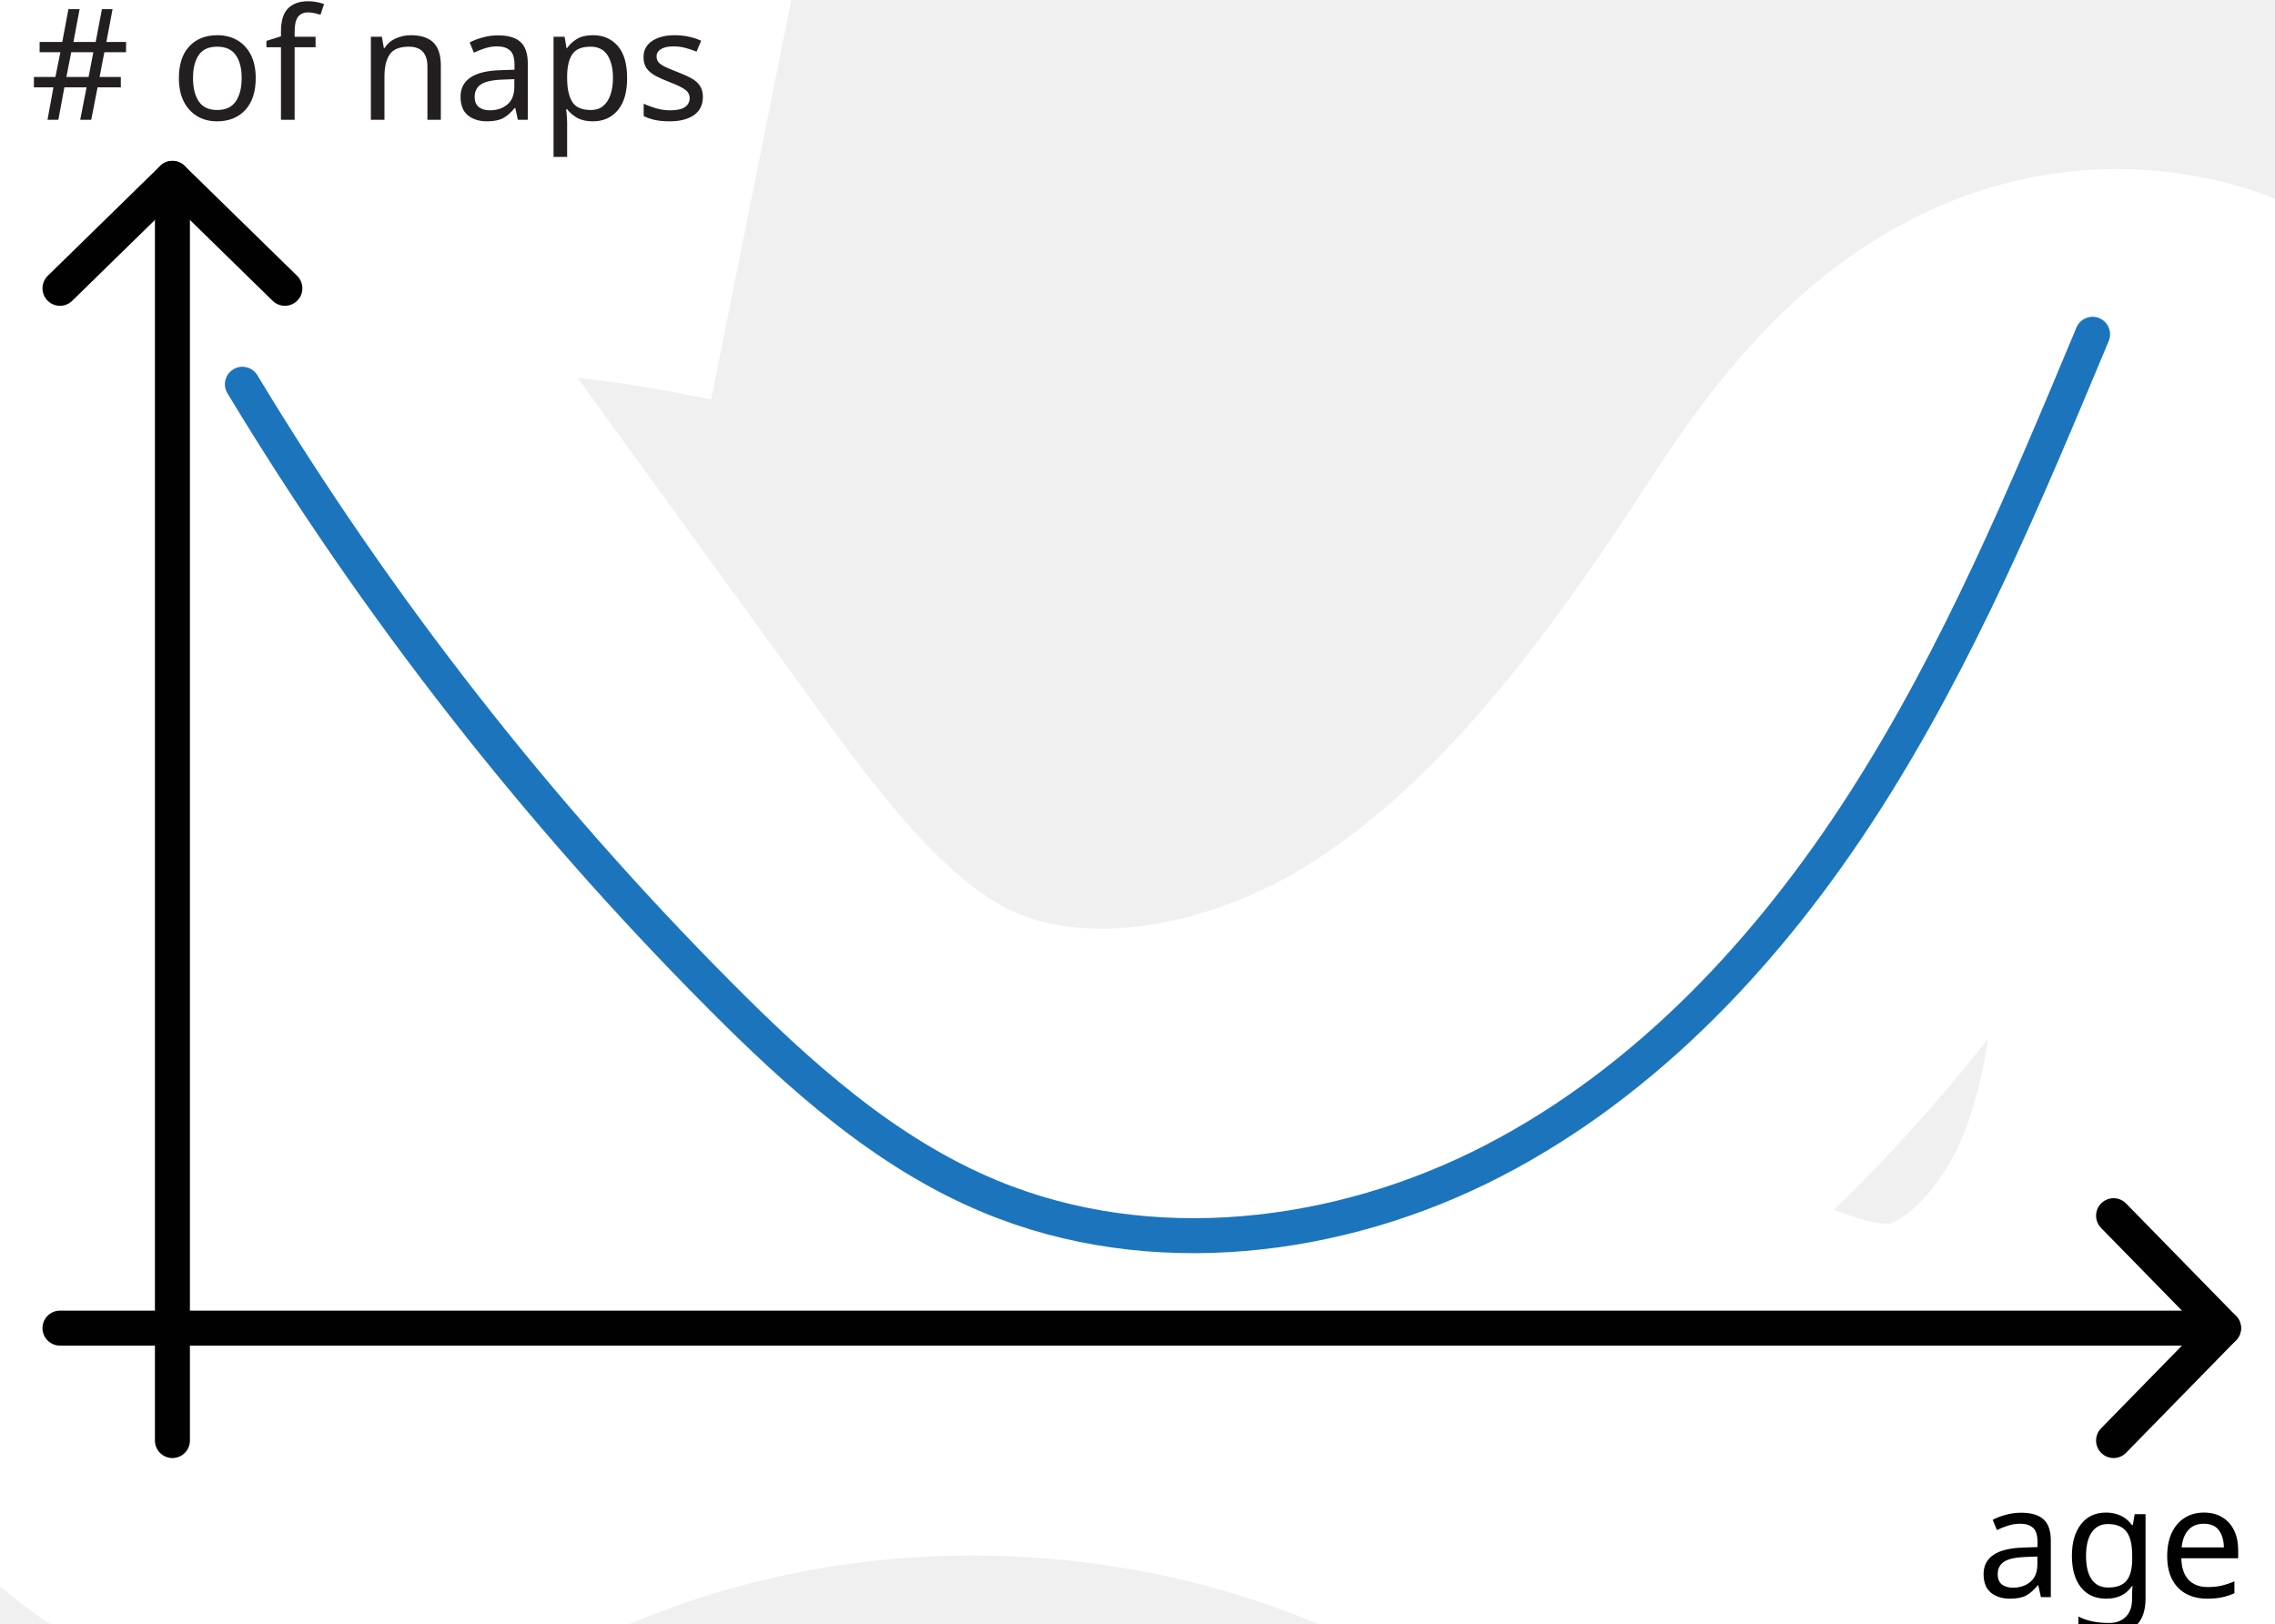
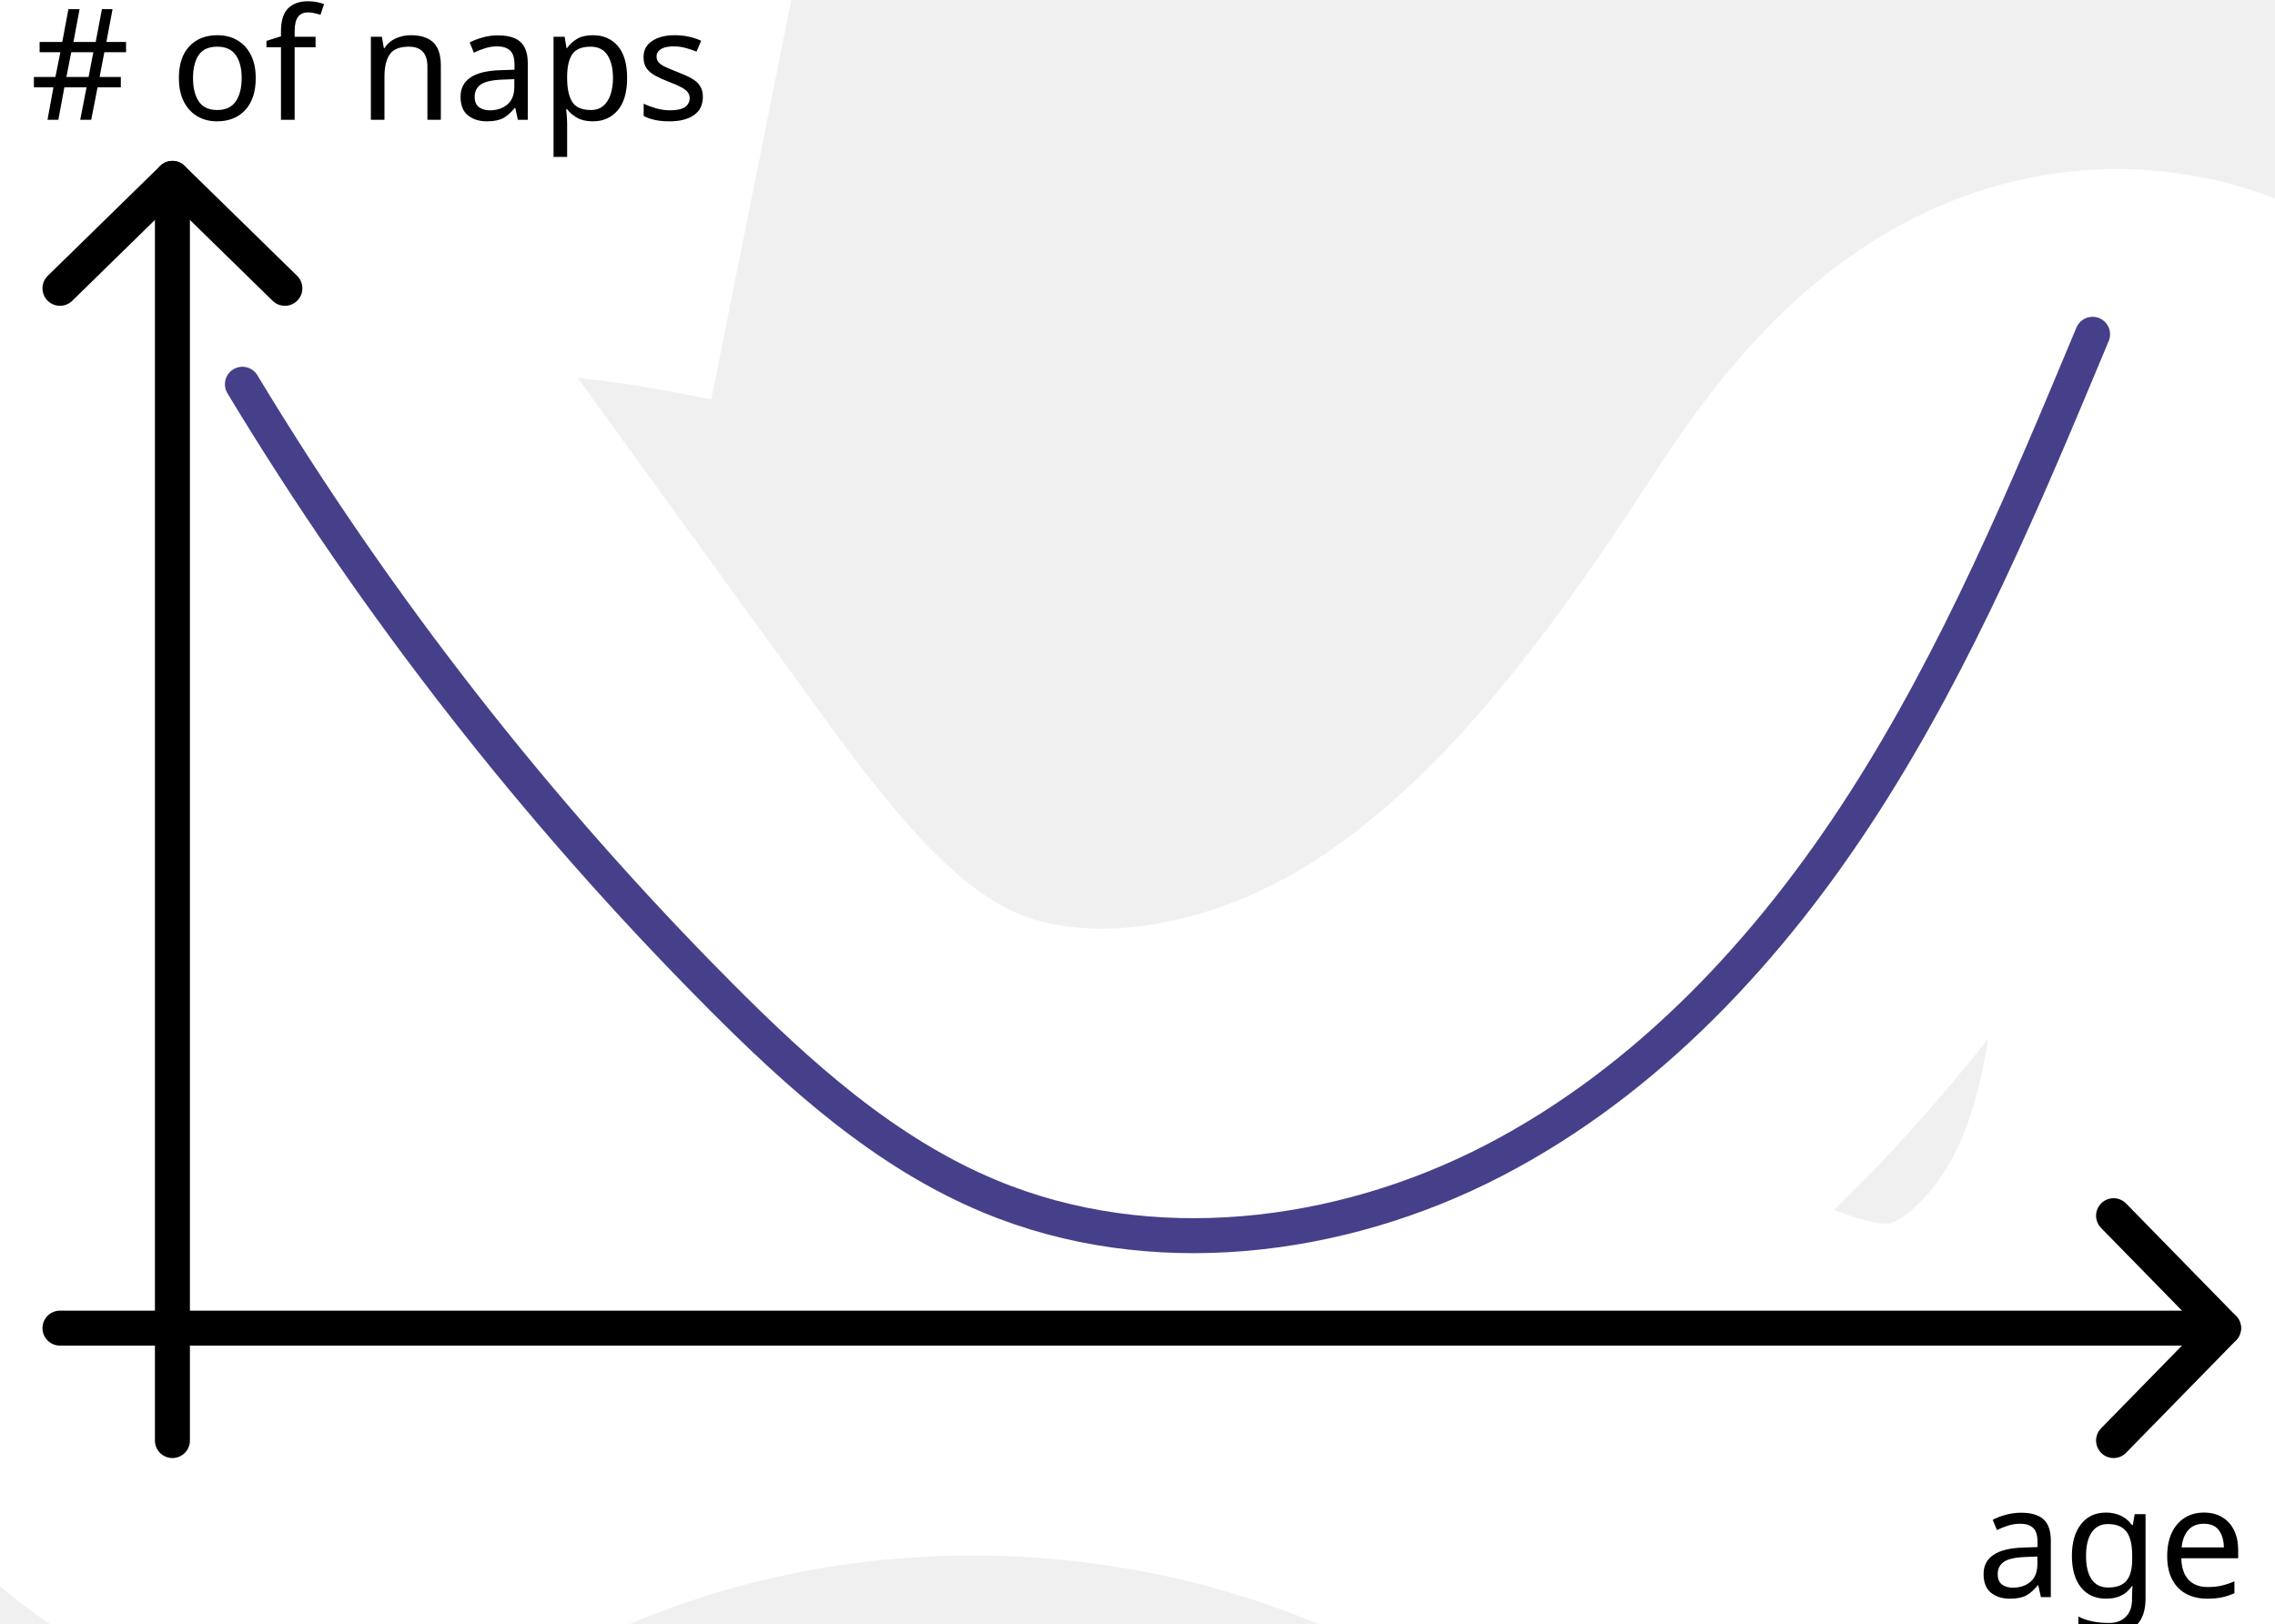
<svg xmlns="http://www.w3.org/2000/svg" version="1.1" id="Layer_1" x="0px" y="0px" viewBox="0 0 455.2 325" enable-background="new 0 0 455.2 325" xml:space="preserve">
  <path fill="none" stroke="#FFFFFF" stroke-width="120" stroke-linejoin="bevel" stroke-miterlimit="10" d="M154.1,21.1  c-34.9-7-75.5-12.5-102.2,11.1C27.8,53.4,25.5,89.5,25,121.6c-0.5,31.1-1,62.2-1.6,93.3c-0.4,22.7,1.7,49.9,21.4,61.1  c19,10.7,42.3-0.1,62.6-8.2c61-24.3,132.1-21.6,191.1,7.1c27.4,13.4,54.8,32.6,85.2,29.7c30.1-2.9,54.3-28,65.2-56.1  c11-28.1,11.2-59.1,11.3-89.3c0.1-13.7,0-27.7-4.9-40.4c-5-12.7-16.1-24-29.7-24.9c-19.7-1.4-34,17.7-44.8,34.3  c-23.2,35.8-49.3,71.2-85.1,94.4s-83.6,32-121.6,12.6c-26.4-13.5-44.8-38.3-62.1-62.3c-26-35.8-51.9-71.6-77.9-107.4" />
  <g>
-     <line fill="none" stroke="#010101" stroke-width="7" stroke-linecap="round" stroke-linejoin="round" stroke-miterlimit="10" x1="34.5" y1="35.7" x2="34.5" y2="288.3" />
-     <line fill="none" stroke="#010101" stroke-width="7" stroke-linecap="round" stroke-linejoin="round" stroke-miterlimit="10" x1="444.9" y1="265.8" x2="12" y2="265.8" />
-     <polyline fill="none" stroke="#010101" stroke-width="7" stroke-linecap="round" stroke-linejoin="round" stroke-miterlimit="10" points="   12,57.7 34.5,35.7 57,57.7  " />
-     <polyline fill="none" stroke="#010101" stroke-width="7" stroke-linecap="round" stroke-linejoin="round" stroke-miterlimit="10" points="   422.9,243.3 444.9,265.8 422.9,288.3  " />
+     <line fill="none" stroke="#000000" stroke-width="7" stroke-linecap="round" stroke-linejoin="round" stroke-miterlimit="10" x1="34.5" y1="35.7" x2="34.5" y2="288.3" />
+     <line fill="none" stroke="#000000" stroke-width="7" stroke-linecap="round" stroke-linejoin="round" stroke-miterlimit="10" x1="444.9" y1="265.8" x2="12" y2="265.8" />
+     <polyline fill="none" stroke="#000000" stroke-width="7" stroke-linecap="round" stroke-linejoin="round" stroke-miterlimit="10" points="   12,57.7 34.5,35.7 57,57.7  " />
+     <polyline fill="none" stroke="#000000" stroke-width="7" stroke-linecap="round" stroke-linejoin="round" stroke-miterlimit="10" points="   422.9,243.3 444.9,265.8 422.9,288.3  " />
  </g>
-   <text transform="matrix(1 0 0 1 395.4691 319.6336)" fill="#010101" font-family="'PermanentMarker'" font-size="31">age</text>
-   <text transform="matrix(1 0 0 1 6.0043 23.9681)" fill="#231F20" font-family="'PermanentMarker'" font-size="31"># of naps</text>
-   <path fill="none" stroke="#1C75BC" stroke-width="7" stroke-linecap="round" stroke-linejoin="round" stroke-miterlimit="10" d="  M48.5,76.9c26.8,44.4,58.9,85.5,95.4,122.2c16,16.1,33.2,31.6,54.1,40.3c32.1,13.4,69.9,8.9,100.8-7.1s55.4-42.4,74.2-71.7  s32.3-61.6,45.7-93.7" />
+   <text transform="matrix(1 0 0 1 395.4691 319.6336)" font-family="'PermanentMarker'" font-size="31">age</text>
+   <text transform="matrix(1 0 0 1 6.0043 23.9681)" font-family="'PermanentMarker'" font-size="31"># of naps</text>
+   <path fill="none" stroke="#46408A" stroke-width="7" stroke-linecap="round" stroke-linejoin="round" stroke-miterlimit="10" d="  M48.5,76.9c26.8,44.4,58.9,85.5,95.4,122.2c16,16.1,33.2,31.6,54.1,40.3c32.1,13.4,69.9,8.9,100.8-7.1s55.4-42.4,74.2-71.7  s32.3-61.6,45.7-93.7" />
</svg>
